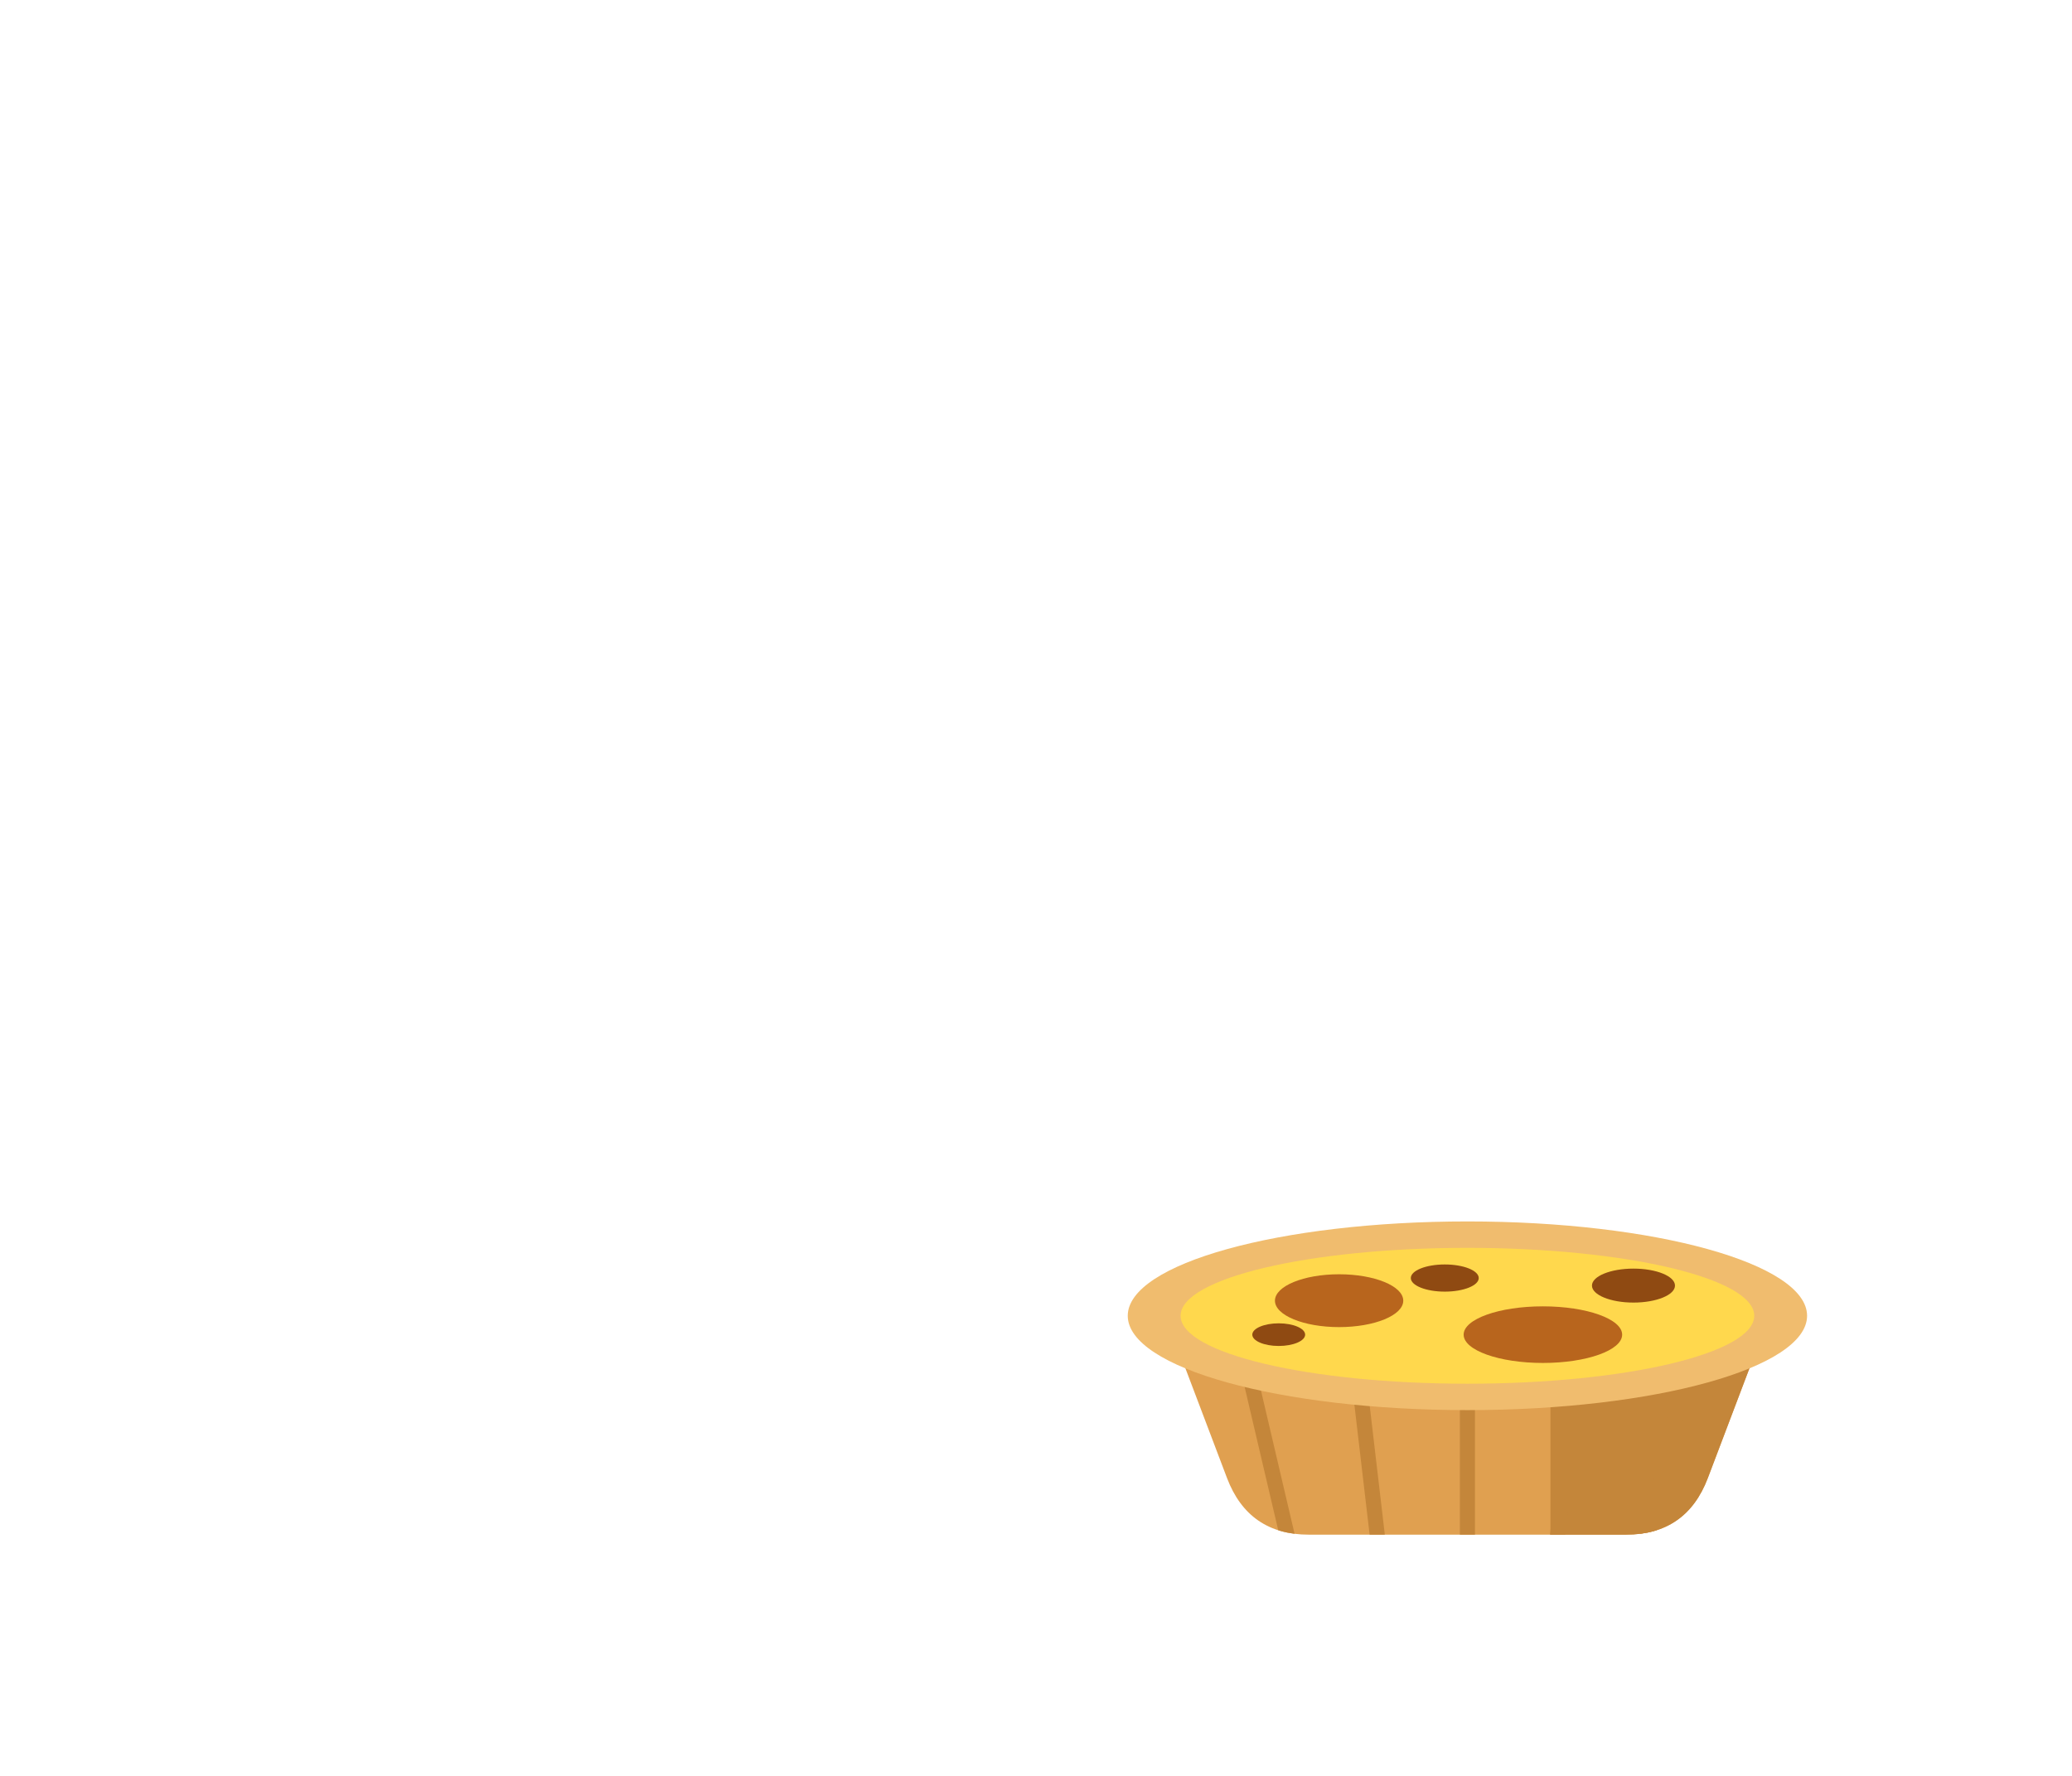
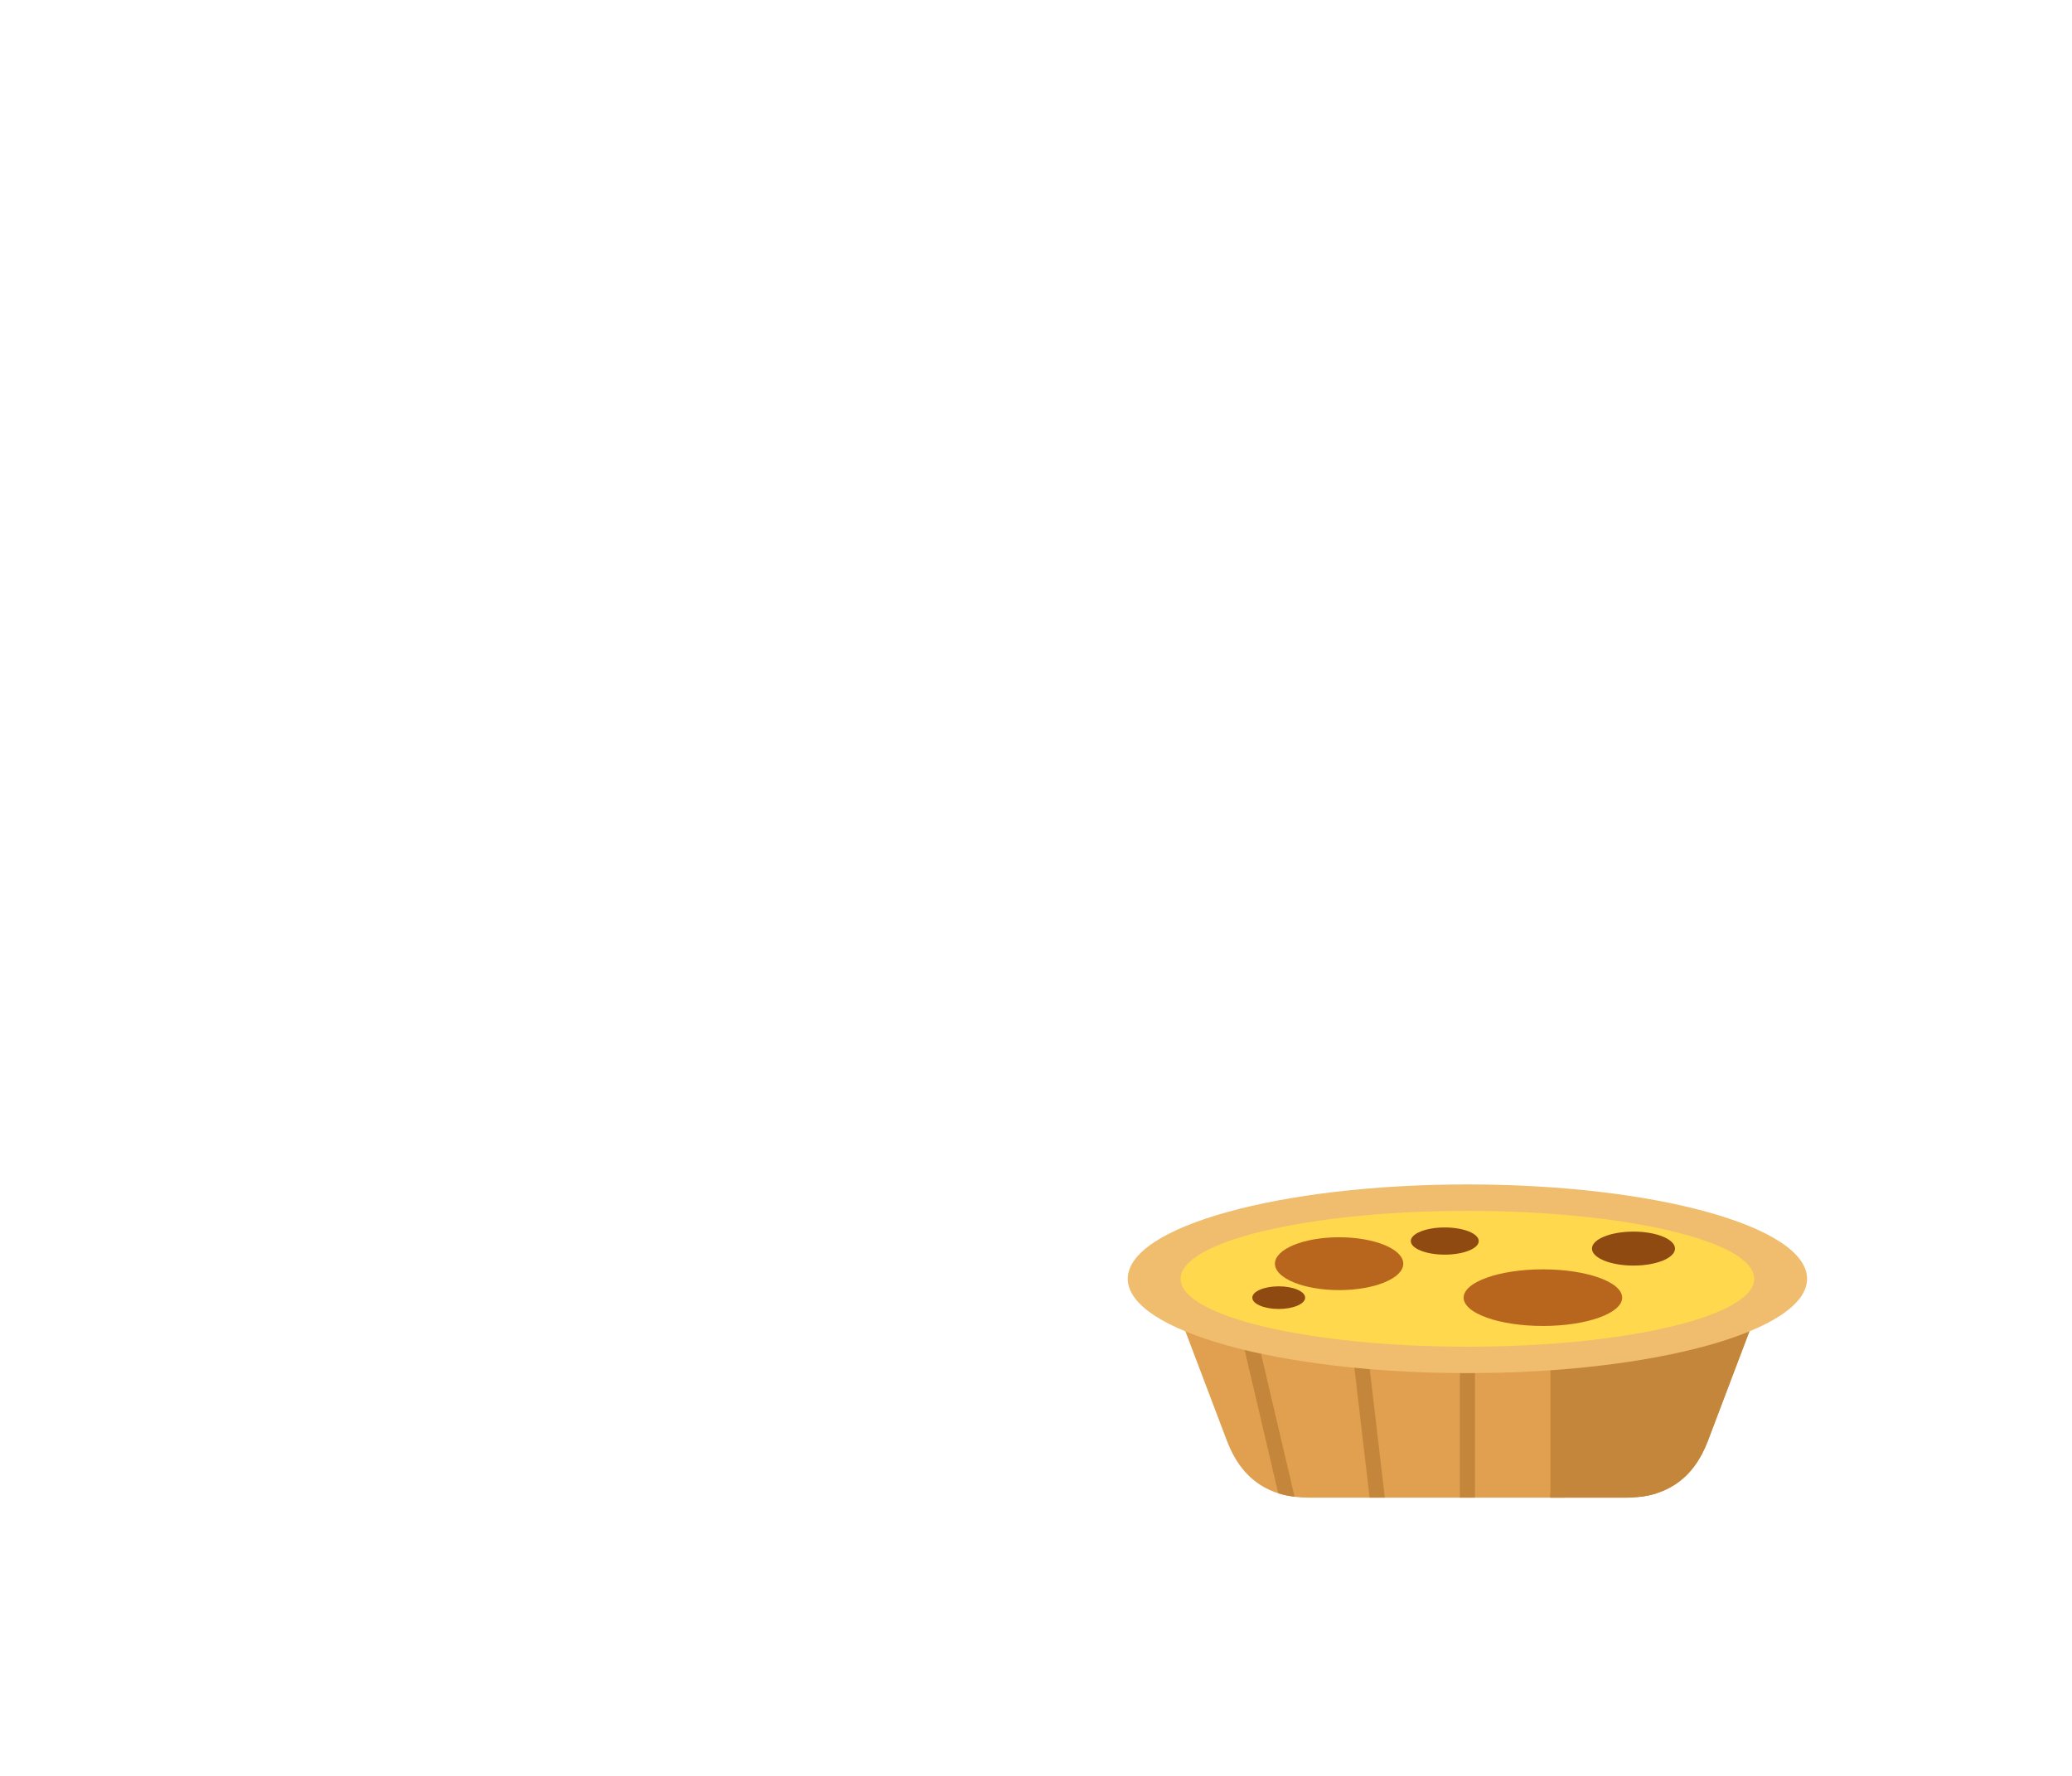
<svg xmlns="http://www.w3.org/2000/svg" viewBox="0 0 560 480" width="560" height="480">
-   <g transform="translate(-17.4 -9.2)">
-     <g transform="translate(414 424) scale(1.02)">
+   <g transform="translate(-17.4 -7.2)">
+     <g transform="translate(414 412) scale(1.02)">
      <path d="M-78.6 -54.3Q-80 -58 -76 -58L76 -58Q80 -58 78.6 -54.3L63.7 -15Q58 0 42 0L-42 0Q-58 0 -63.7 -15Z" fill="#E0A050" />
      <clipPath id="pt1">
        <path d="M-78.6 -54.3Q-80 -58 -76 -58L76 -58Q80 -58 78.6 -54.3L63.7 -15Q58 0 42 0L-42 0Q-58 0 -63.7 -15Z" />
      </clipPath>
      <g clip-path="url(#pt1)">
        <rect x="22" y="-60" width="62" height="62" fill="#C4863A" />
        <path d="M-61.4 -58L-47.8 0" fill="none" stroke="#C4863A" stroke-width="4" stroke-linecap="round" stroke-linejoin="round" />
        <path d="M-30.7 -58L-23.9 0" fill="none" stroke="#C4863A" stroke-width="4" stroke-linecap="round" stroke-linejoin="round" />
        <path d="M0 -58L0 0" fill="none" stroke="#C4863A" stroke-width="4" stroke-linecap="round" stroke-linejoin="round" />
        <path d="M30.7 -58L23.9 0" fill="none" stroke="#C4863A" stroke-width="4" stroke-linecap="round" stroke-linejoin="round" />
        <path d="M61.4 -58L47.8 0" fill="none" stroke="#C4863A" stroke-width="4" stroke-linecap="round" stroke-linejoin="round" />
      </g>
      <ellipse cx="0" cy="-58" rx="90" ry="25" fill="#F0BC6E" />
      <ellipse cx="0" cy="-58" rx="76" ry="18" fill="#FFD84D" />
      <ellipse cx="-34" cy="-62" rx="17" ry="7" fill="#B8651D" />
      <ellipse cx="20" cy="-53" rx="21" ry="7.5" fill="#B8651D" />
      <ellipse cx="44" cy="-66" rx="11" ry="4.5" fill="#8F4A12" />
      <ellipse cx="-6" cy="-68" rx="9" ry="3.6" fill="#8F4A12" />
      <ellipse cx="-50" cy="-53" rx="7" ry="3" fill="#8F4A12" />
    </g>
  </g>
</svg>
